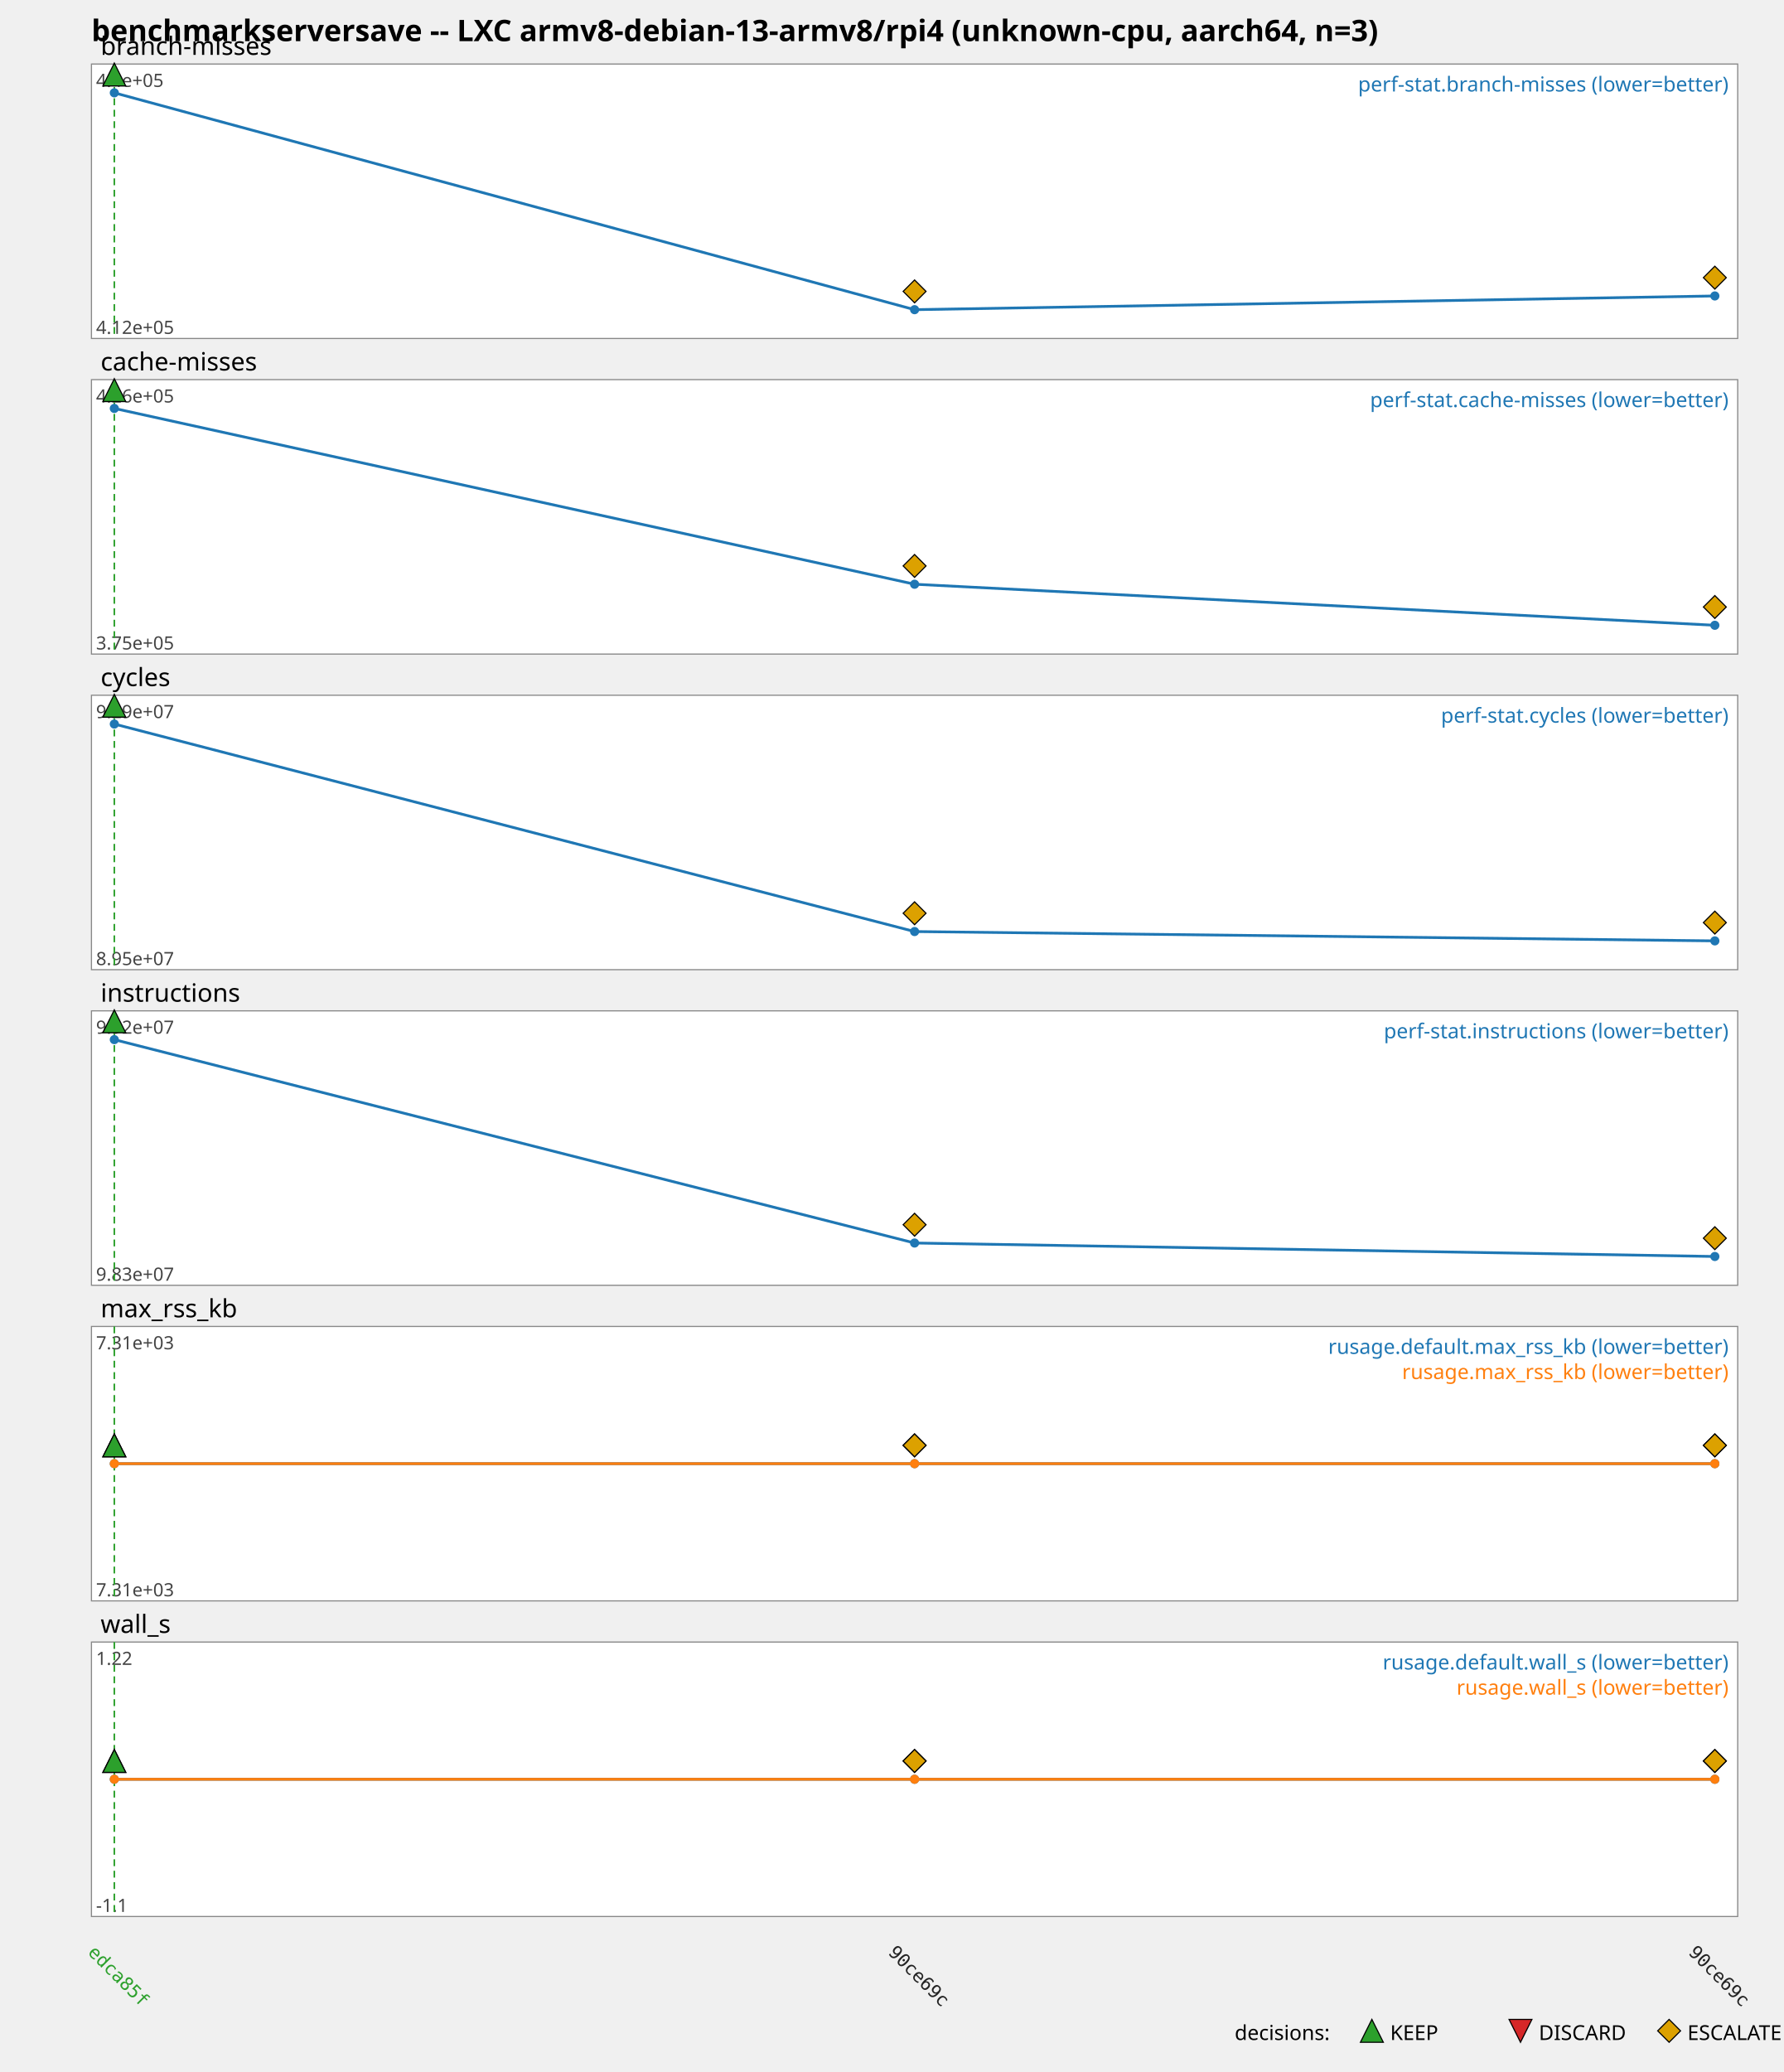
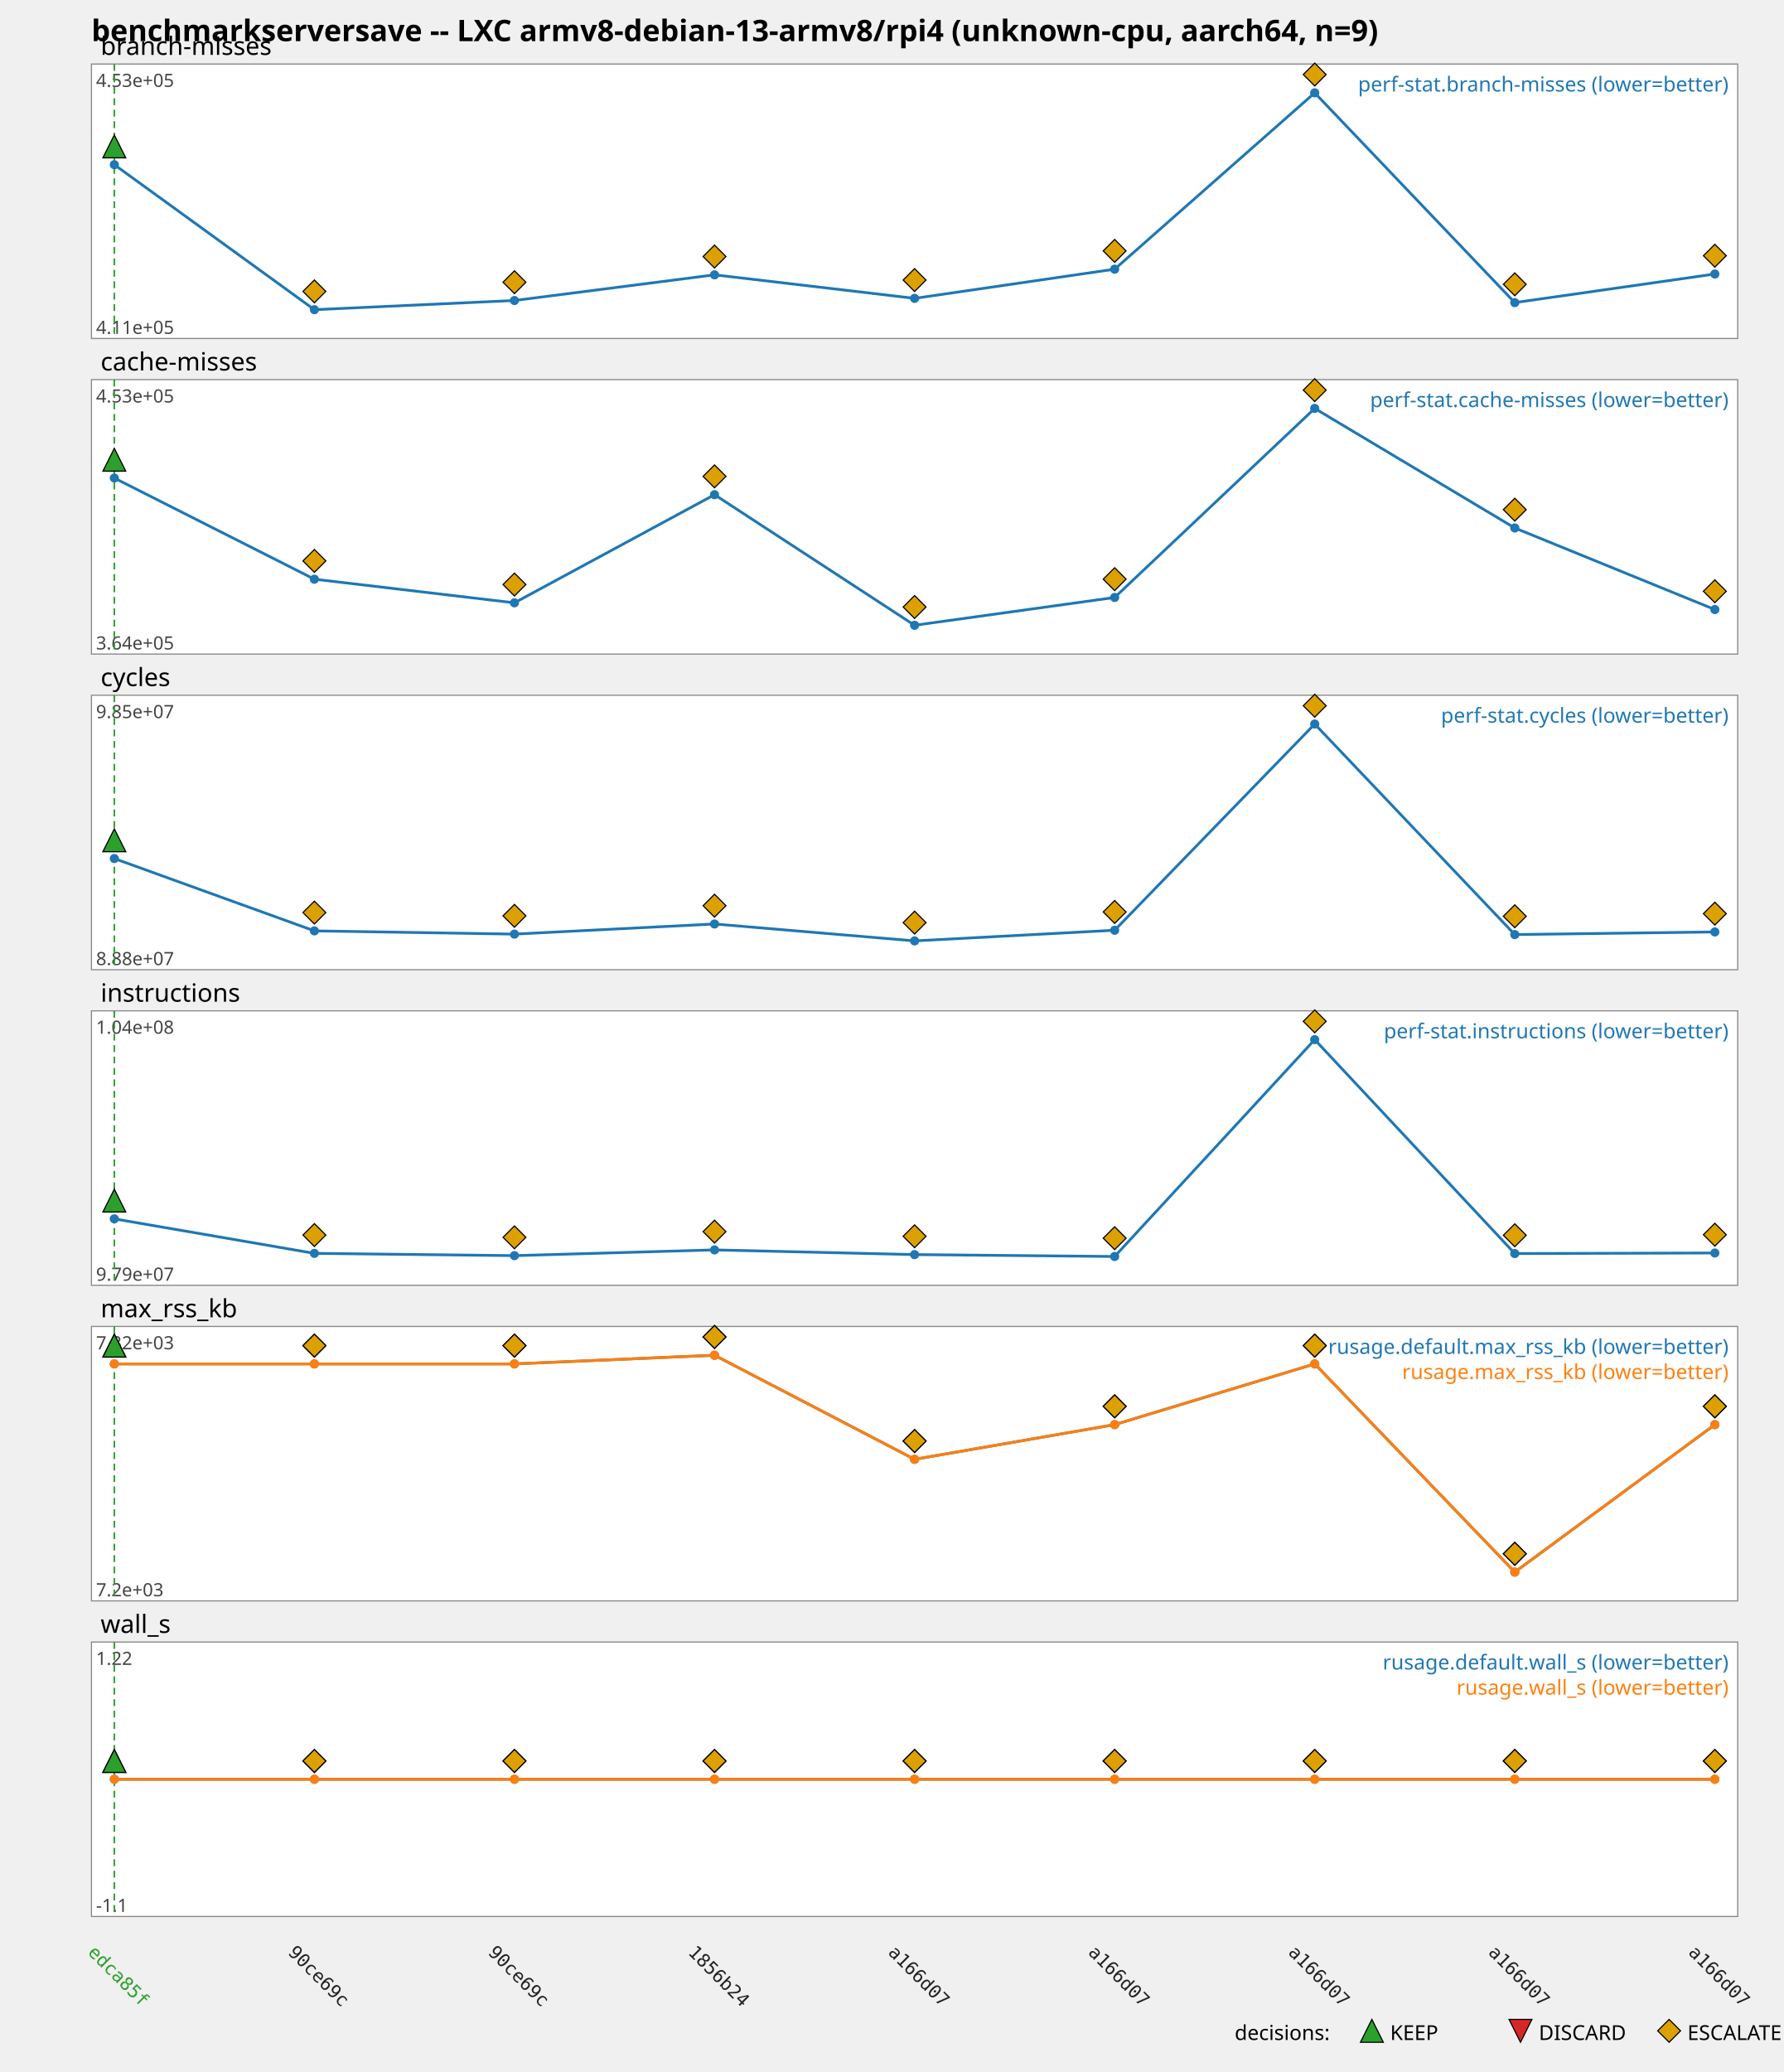
<svg xmlns="http://www.w3.org/2000/svg" version="1.1" width="780" height="906" viewBox="0 0 780 906">
-   <text x="40" y="18" font-size="13" font-family="sans-serif" font-weight="bold">benchmarkserversave -- LXC armv8-debian-13-armv8/rpi4 (unknown-cpu, aarch64, n=3)</text>
+   <text x="40" y="18" font-size="13" font-family="sans-serif" font-weight="bold">benchmarkserversave -- LXC armv8-debian-13-armv8/rpi4 (unknown-cpu, aarch64, n=9)</text>
  <g transform="translate(40,28)">
    <rect x="0" y="0" width="720" height="120" fill="white" stroke="#888" stroke-width="0.5" />
    <text x="4" y="-4" font-size="11" font-family="sans-serif">branch-misses</text>
-     <text x="2" y="10" font-size="8" fill="#444" font-family="sans-serif">4.4e+05</text>
-     <text x="2" y="118" font-size="8" fill="#444" font-family="sans-serif">4.12e+05</text>
-     <line x1="10.0" y1="0" x2="10.0" y2="120" stroke="#2ca02c" stroke-width="0.7" stroke-dasharray="3,2" />
-     <polyline points="10.0,12.59 360.0,107.41 710.0,101.41" fill="none" stroke="#1f77b4" stroke-width="1.2" />
-     <circle cx="10.0" cy="12.59" r="2" fill="#1f77b4" />
-     <polygon points="10.0,-0.414 5.0,9.586 15.0,9.586" fill="#2ca02c" stroke="black" stroke-width="0.5" />
+     <text x="2" y="10" font-size="8" fill="#444" font-family="sans-serif">4.53e+05</text>
+     <text x="2" y="118" font-size="8" fill="#444" font-family="sans-serif">4.11e+05</text>
+     <line x1="10.0" y1="0" x2="10.0" y2="120" stroke="#2ca02c" stroke-width="0.7" stroke-dasharray="3,2" />
+     <polyline points="10.0,44.01 97.5,107.41 185.0,103.40 272.5,92.17 360.0,102.46 447.5,89.70 535.0,12.59 622.5,104.32 710.0,91.81" fill="none" stroke="#1f77b4" stroke-width="1.2" />
+     <circle cx="10.0" cy="44.01" r="2" fill="#1f77b4" />
+     <polygon points="10.0,31.006 5.0,41.006 15.0,41.006" fill="#2ca02c" stroke="black" stroke-width="0.5" />
+     <circle cx="97.5" cy="107.41" r="2" fill="#1f77b4" />
+     <polygon points="97.5,94.414 102.5,99.414 97.5,104.414 92.5,99.414" fill="#dca100" stroke="black" stroke-width="0.5" />
+     <circle cx="185.0" cy="103.40" r="2" fill="#1f77b4" />
+     <polygon points="185.0,90.398 190.0,95.398 185.0,100.398 180.0,95.398" fill="#dca100" stroke="black" stroke-width="0.5" />
+     <circle cx="272.5" cy="92.17" r="2" fill="#1f77b4" />
+     <polygon points="272.5,79.173 277.5,84.173 272.5,89.173 267.5,84.173" fill="#dca100" stroke="black" stroke-width="0.5" />
+     <circle cx="360.0" cy="102.46" r="2" fill="#1f77b4" />
+     <polygon points="360.0,89.457 365.0,94.457 360.0,99.457 355.0,94.457" fill="#dca100" stroke="black" stroke-width="0.5" />
+     <circle cx="447.5" cy="89.70" r="2" fill="#1f77b4" />
+     <polygon points="447.5,76.702 452.5,81.702 447.5,86.702 442.5,81.702" fill="#dca100" stroke="black" stroke-width="0.5" />
+     <circle cx="535.0" cy="12.59" r="2" fill="#1f77b4" />
+     <polygon points="535.0,-0.414 540.0,4.586 535.0,9.586 530.0,4.586" fill="#dca100" stroke="black" stroke-width="0.5" />
+     <circle cx="622.5" cy="104.32" r="2" fill="#1f77b4" />
+     <polygon points="622.5,91.319 627.5,96.319 622.5,101.319 617.5,96.319" fill="#dca100" stroke="black" stroke-width="0.5" />
+     <circle cx="710.0" cy="91.81" r="2" fill="#1f77b4" />
+     <polygon points="710.0,78.815 715.0,83.815 710.0,88.815 705.0,83.815" fill="#dca100" stroke="black" stroke-width="0.5" />
+     <text x="716" y="12" font-size="9" text-anchor="end" fill="#1f77b4" font-family="sans-serif">perf-stat.branch-misses (lower=better)</text>
+   </g>
+   <g transform="translate(40,166)">
+     <rect x="0" y="0" width="720" height="120" fill="white" stroke="#888" stroke-width="0.5" />
+     <text x="4" y="-4" font-size="11" font-family="sans-serif">cache-misses</text>
+     <text x="2" y="10" font-size="8" fill="#444" font-family="sans-serif">4.53e+05</text>
+     <text x="2" y="118" font-size="8" fill="#444" font-family="sans-serif">3.64e+05</text>
+     <line x1="10.0" y1="0" x2="10.0" y2="120" stroke="#2ca02c" stroke-width="0.7" stroke-dasharray="3,2" />
+     <polyline points="10.0,43.03 97.5,87.26 185.0,97.59 272.5,50.30 360.0,107.41 447.5,95.25 535.0,12.59 622.5,64.86 710.0,100.53" fill="none" stroke="#1f77b4" stroke-width="1.2" />
+     <circle cx="10.0" cy="43.03" r="2" fill="#1f77b4" />
+     <polygon points="10.0,30.033 5.0,40.033 15.0,40.033" fill="#2ca02c" stroke="black" stroke-width="0.5" />
+     <circle cx="97.5" cy="87.26" r="2" fill="#1f77b4" />
+     <polygon points="97.5,74.26 102.5,79.26 97.5,84.26 92.5,79.26" fill="#dca100" stroke="black" stroke-width="0.5" />
+     <circle cx="185.0" cy="97.59" r="2" fill="#1f77b4" />
+     <polygon points="185.0,84.591 190.0,89.591 185.0,94.591 180.0,89.591" fill="#dca100" stroke="black" stroke-width="0.5" />
+     <circle cx="272.5" cy="50.30" r="2" fill="#1f77b4" />
+     <polygon points="272.5,37.3 277.5,42.3 272.5,47.3 267.5,42.3" fill="#dca100" stroke="black" stroke-width="0.5" />
    <circle cx="360.0" cy="107.41" r="2" fill="#1f77b4" />
    <polygon points="360.0,94.414 365.0,99.414 360.0,104.414 355.0,99.414" fill="#dca100" stroke="black" stroke-width="0.5" />
-     <circle cx="710.0" cy="101.41" r="2" fill="#1f77b4" />
-     <polygon points="710.0,88.408 715.0,93.408 710.0,98.408 705.0,93.408" fill="#dca100" stroke="black" stroke-width="0.5" />
-     <text x="716" y="12" font-size="9" text-anchor="end" fill="#1f77b4" font-family="sans-serif">perf-stat.branch-misses (lower=better)</text>
-   </g>
-   <g transform="translate(40,166)">
-     <rect x="0" y="0" width="720" height="120" fill="white" stroke="#888" stroke-width="0.5" />
-     <text x="4" y="-4" font-size="11" font-family="sans-serif">cache-misses</text>
-     <text x="2" y="10" font-size="8" fill="#444" font-family="sans-serif">4.26e+05</text>
-     <text x="2" y="118" font-size="8" fill="#444" font-family="sans-serif">3.75e+05</text>
-     <line x1="10.0" y1="0" x2="10.0" y2="120" stroke="#2ca02c" stroke-width="0.7" stroke-dasharray="3,2" />
-     <polyline points="10.0,12.59 360.0,89.46 710.0,107.41" fill="none" stroke="#1f77b4" stroke-width="1.2" />
-     <circle cx="10.0" cy="12.59" r="2" fill="#1f77b4" />
-     <polygon points="10.0,-0.414 5.0,9.586 15.0,9.586" fill="#2ca02c" stroke="black" stroke-width="0.5" />
-     <circle cx="360.0" cy="89.46" r="2" fill="#1f77b4" />
-     <polygon points="360.0,76.458 365.0,81.458 360.0,86.458 355.0,81.458" fill="#dca100" stroke="black" stroke-width="0.5" />
-     <circle cx="710.0" cy="107.41" r="2" fill="#1f77b4" />
-     <polygon points="710.0,94.414 715.0,99.414 710.0,104.414 705.0,99.414" fill="#dca100" stroke="black" stroke-width="0.5" />
+     <circle cx="447.5" cy="95.25" r="2" fill="#1f77b4" />
+     <polygon points="447.5,82.249 452.5,87.249 447.5,92.249 442.5,87.249" fill="#dca100" stroke="black" stroke-width="0.5" />
+     <circle cx="535.0" cy="12.59" r="2" fill="#1f77b4" />
+     <polygon points="535.0,-0.414 540.0,4.586 535.0,9.586 530.0,4.586" fill="#dca100" stroke="black" stroke-width="0.5" />
+     <circle cx="622.5" cy="64.86" r="2" fill="#1f77b4" />
+     <polygon points="622.5,51.855 627.5,56.855 622.5,61.855 617.5,56.855" fill="#dca100" stroke="black" stroke-width="0.5" />
+     <circle cx="710.0" cy="100.53" r="2" fill="#1f77b4" />
+     <polygon points="710.0,87.534 715.0,92.534 710.0,97.534 705.0,92.534" fill="#dca100" stroke="black" stroke-width="0.5" />
    <text x="716" y="12" font-size="9" text-anchor="end" fill="#1f77b4" font-family="sans-serif">perf-stat.cache-misses (lower=better)</text>
  </g>
  <g transform="translate(40,304)">
    <rect x="0" y="0" width="720" height="120" fill="white" stroke="#888" stroke-width="0.5" />
    <text x="4" y="-4" font-size="11" font-family="sans-serif">cycles</text>
-     <text x="2" y="10" font-size="8" fill="#444" font-family="sans-serif">9.29e+07</text>
-     <text x="2" y="118" font-size="8" fill="#444" font-family="sans-serif">8.95e+07</text>
-     <line x1="10.0" y1="0" x2="10.0" y2="120" stroke="#2ca02c" stroke-width="0.7" stroke-dasharray="3,2" />
-     <polyline points="10.0,12.59 360.0,103.33 710.0,107.41" fill="none" stroke="#1f77b4" stroke-width="1.2" />
-     <circle cx="10.0" cy="12.59" r="2" fill="#1f77b4" />
-     <polygon points="10.0,-0.414 5.0,9.586 15.0,9.586" fill="#2ca02c" stroke="black" stroke-width="0.5" />
-     <circle cx="360.0" cy="103.33" r="2" fill="#1f77b4" />
-     <polygon points="360.0,90.331 365.0,95.331 360.0,100.331 355.0,95.331" fill="#dca100" stroke="black" stroke-width="0.5" />
-     <circle cx="710.0" cy="107.41" r="2" fill="#1f77b4" />
-     <polygon points="710.0,94.414 715.0,99.414 710.0,104.414 705.0,99.414" fill="#dca100" stroke="black" stroke-width="0.5" />
+     <text x="2" y="10" font-size="8" fill="#444" font-family="sans-serif">9.85e+07</text>
+     <text x="2" y="118" font-size="8" fill="#444" font-family="sans-serif">8.88e+07</text>
+     <line x1="10.0" y1="0" x2="10.0" y2="120" stroke="#2ca02c" stroke-width="0.7" stroke-dasharray="3,2" />
+     <polyline points="10.0,71.41 97.5,103.03 185.0,104.45 272.5,100.02 360.0,107.41 447.5,102.76 535.0,12.59 622.5,104.65 710.0,103.50" fill="none" stroke="#1f77b4" stroke-width="1.2" />
+     <circle cx="10.0" cy="71.41" r="2" fill="#1f77b4" />
+     <polygon points="10.0,58.412 5.0,68.412 15.0,68.412" fill="#2ca02c" stroke="black" stroke-width="0.5" />
+     <circle cx="97.5" cy="103.03" r="2" fill="#1f77b4" />
+     <polygon points="97.5,90.029 102.5,95.029 97.5,100.029 92.5,95.029" fill="#dca100" stroke="black" stroke-width="0.5" />
+     <circle cx="185.0" cy="104.45" r="2" fill="#1f77b4" />
+     <polygon points="185.0,91.452 190.0,96.452 185.0,101.452 180.0,96.452" fill="#dca100" stroke="black" stroke-width="0.5" />
+     <circle cx="272.5" cy="100.02" r="2" fill="#1f77b4" />
+     <polygon points="272.5,87.017 277.5,92.017 272.5,97.017 267.5,92.017" fill="#dca100" stroke="black" stroke-width="0.5" />
+     <circle cx="360.0" cy="107.41" r="2" fill="#1f77b4" />
+     <polygon points="360.0,94.414 365.0,99.414 360.0,104.414 355.0,99.414" fill="#dca100" stroke="black" stroke-width="0.5" />
+     <circle cx="447.5" cy="102.76" r="2" fill="#1f77b4" />
+     <polygon points="447.5,89.76 452.5,94.76 447.5,99.76 442.5,94.76" fill="#dca100" stroke="black" stroke-width="0.5" />
+     <circle cx="535.0" cy="12.59" r="2" fill="#1f77b4" />
+     <polygon points="535.0,-0.414 540.0,4.586 535.0,9.586 530.0,4.586" fill="#dca100" stroke="black" stroke-width="0.5" />
+     <circle cx="622.5" cy="104.65" r="2" fill="#1f77b4" />
+     <polygon points="622.5,91.652 627.5,96.652 622.5,101.652 617.5,96.652" fill="#dca100" stroke="black" stroke-width="0.5" />
+     <circle cx="710.0" cy="103.50" r="2" fill="#1f77b4" />
+     <polygon points="710.0,90.499 715.0,95.499 710.0,100.499 705.0,95.499" fill="#dca100" stroke="black" stroke-width="0.5" />
    <text x="716" y="12" font-size="9" text-anchor="end" fill="#1f77b4" font-family="sans-serif">perf-stat.cycles (lower=better)</text>
  </g>
  <g transform="translate(40,442)">
    <rect x="0" y="0" width="720" height="120" fill="white" stroke="#888" stroke-width="0.5" />
    <text x="4" y="-4" font-size="11" font-family="sans-serif">instructions</text>
-     <text x="2" y="10" font-size="8" fill="#444" font-family="sans-serif">9.92e+07</text>
-     <text x="2" y="118" font-size="8" fill="#444" font-family="sans-serif">9.83e+07</text>
-     <line x1="10.0" y1="0" x2="10.0" y2="120" stroke="#2ca02c" stroke-width="0.7" stroke-dasharray="3,2" />
-     <polyline points="10.0,12.59 360.0,101.52 710.0,107.41" fill="none" stroke="#1f77b4" stroke-width="1.2" />
-     <circle cx="10.0" cy="12.59" r="2" fill="#1f77b4" />
-     <polygon points="10.0,-0.414 5.0,9.586 15.0,9.586" fill="#2ca02c" stroke="black" stroke-width="0.5" />
-     <circle cx="360.0" cy="101.52" r="2" fill="#1f77b4" />
-     <polygon points="360.0,88.516 365.0,93.516 360.0,98.516 355.0,93.516" fill="#dca100" stroke="black" stroke-width="0.5" />
-     <circle cx="710.0" cy="107.41" r="2" fill="#1f77b4" />
-     <polygon points="710.0,94.414 715.0,99.414 710.0,104.414 705.0,99.414" fill="#dca100" stroke="black" stroke-width="0.5" />
+     <text x="2" y="10" font-size="8" fill="#444" font-family="sans-serif">1.04e+08</text>
+     <text x="2" y="118" font-size="8" fill="#444" font-family="sans-serif">9.79e+07</text>
+     <line x1="10.0" y1="0" x2="10.0" y2="120" stroke="#2ca02c" stroke-width="0.7" stroke-dasharray="3,2" />
+     <polyline points="10.0,90.96 97.5,106.04 185.0,107.04 272.5,104.53 360.0,106.58 447.5,107.41 535.0,12.59 622.5,106.13 710.0,105.88" fill="none" stroke="#1f77b4" stroke-width="1.2" />
+     <circle cx="10.0" cy="90.96" r="2" fill="#1f77b4" />
+     <polygon points="10.0,77.958 5.0,87.958 15.0,87.958" fill="#2ca02c" stroke="black" stroke-width="0.5" />
+     <circle cx="97.5" cy="106.04" r="2" fill="#1f77b4" />
+     <polygon points="97.5,93.037 102.5,98.037 97.5,103.037 92.5,98.037" fill="#dca100" stroke="black" stroke-width="0.5" />
+     <circle cx="185.0" cy="107.04" r="2" fill="#1f77b4" />
+     <polygon points="185.0,94.037 190.0,99.037 185.0,104.037 180.0,99.037" fill="#dca100" stroke="black" stroke-width="0.5" />
+     <circle cx="272.5" cy="104.53" r="2" fill="#1f77b4" />
+     <polygon points="272.5,91.535 277.5,96.535 272.5,101.535 267.5,96.535" fill="#dca100" stroke="black" stroke-width="0.5" />
+     <circle cx="360.0" cy="106.58" r="2" fill="#1f77b4" />
+     <polygon points="360.0,93.578 365.0,98.578 360.0,103.578 355.0,98.578" fill="#dca100" stroke="black" stroke-width="0.5" />
+     <circle cx="447.5" cy="107.41" r="2" fill="#1f77b4" />
+     <polygon points="447.5,94.414 452.5,99.414 447.5,104.414 442.5,99.414" fill="#dca100" stroke="black" stroke-width="0.5" />
+     <circle cx="535.0" cy="12.59" r="2" fill="#1f77b4" />
+     <polygon points="535.0,-0.414 540.0,4.586 535.0,9.586 530.0,4.586" fill="#dca100" stroke="black" stroke-width="0.5" />
+     <circle cx="622.5" cy="106.13" r="2" fill="#1f77b4" />
+     <polygon points="622.5,93.134 627.5,98.134 622.5,103.134 617.5,98.134" fill="#dca100" stroke="black" stroke-width="0.5" />
+     <circle cx="710.0" cy="105.88" r="2" fill="#1f77b4" />
+     <polygon points="710.0,92.876 715.0,97.876 710.0,102.876 705.0,97.876" fill="#dca100" stroke="black" stroke-width="0.5" />
    <text x="716" y="12" font-size="9" text-anchor="end" fill="#1f77b4" font-family="sans-serif">perf-stat.instructions (lower=better)</text>
  </g>
  <g transform="translate(40,580)">
    <rect x="0" y="0" width="720" height="120" fill="white" stroke="#888" stroke-width="0.5" />
    <text x="4" y="-4" font-size="11" font-family="sans-serif">max_rss_kb</text>
-     <text x="2" y="10" font-size="8" fill="#444" font-family="sans-serif">7.31e+03</text>
-     <text x="2" y="118" font-size="8" fill="#444" font-family="sans-serif">7.31e+03</text>
-     <line x1="10.0" y1="0" x2="10.0" y2="120" stroke="#2ca02c" stroke-width="0.7" stroke-dasharray="3,2" />
-     <polyline points="10.0,60.00 360.0,60.00 710.0,60.00" fill="none" stroke="#1f77b4" stroke-width="1.2" />
-     <circle cx="10.0" cy="60.00" r="2" fill="#1f77b4" />
-     <polygon points="10.0,47.0 5.0,57.0 15.0,57.0" fill="#2ca02c" stroke="black" stroke-width="0.5" />
-     <circle cx="360.0" cy="60.00" r="2" fill="#1f77b4" />
-     <polygon points="360.0,47.0 365.0,52.0 360.0,57.0 355.0,52.0" fill="#dca100" stroke="black" stroke-width="0.5" />
-     <circle cx="710.0" cy="60.00" r="2" fill="#1f77b4" />
-     <polygon points="710.0,47.0 715.0,52.0 710.0,57.0 705.0,52.0" fill="#dca100" stroke="black" stroke-width="0.5" />
+     <text x="2" y="10" font-size="8" fill="#444" font-family="sans-serif">7.32e+03</text>
+     <text x="2" y="118" font-size="8" fill="#444" font-family="sans-serif">7.2e+03</text>
+     <line x1="10.0" y1="0" x2="10.0" y2="120" stroke="#2ca02c" stroke-width="0.7" stroke-dasharray="3,2" />
+     <polyline points="10.0,16.38 97.5,16.38 185.0,16.38 272.5,12.59 360.0,58.10 447.5,42.93 535.0,16.38 622.5,107.41 710.0,42.93" fill="none" stroke="#1f77b4" stroke-width="1.2" />
+     <circle cx="10.0" cy="16.38" r="2" fill="#1f77b4" />
+     <polygon points="10.0,3.379 5.0,13.379 15.0,13.379" fill="#2ca02c" stroke="black" stroke-width="0.5" />
+     <circle cx="97.5" cy="16.38" r="2" fill="#1f77b4" />
+     <polygon points="97.5,3.379 102.5,8.379 97.5,13.379 92.5,8.379" fill="#dca100" stroke="black" stroke-width="0.5" />
+     <circle cx="185.0" cy="16.38" r="2" fill="#1f77b4" />
+     <polygon points="185.0,3.379 190.0,8.379 185.0,13.379 180.0,8.379" fill="#dca100" stroke="black" stroke-width="0.5" />
+     <circle cx="272.5" cy="12.59" r="2" fill="#1f77b4" />
+     <polygon points="272.5,-0.414 277.5,4.586 272.5,9.586 267.5,4.586" fill="#dca100" stroke="black" stroke-width="0.5" />
+     <circle cx="360.0" cy="58.10" r="2" fill="#1f77b4" />
+     <polygon points="360.0,45.103 365.0,50.103 360.0,55.103 355.0,50.103" fill="#dca100" stroke="black" stroke-width="0.5" />
+     <circle cx="447.5" cy="42.93" r="2" fill="#1f77b4" />
+     <polygon points="447.5,29.931 452.5,34.931 447.5,39.931 442.5,34.931" fill="#dca100" stroke="black" stroke-width="0.5" />
+     <circle cx="535.0" cy="16.38" r="2" fill="#1f77b4" />
+     <polygon points="535.0,3.379 540.0,8.379 535.0,13.379 530.0,8.379" fill="#dca100" stroke="black" stroke-width="0.5" />
+     <circle cx="622.5" cy="107.41" r="2" fill="#1f77b4" />
+     <polygon points="622.5,94.414 627.5,99.414 622.5,104.414 617.5,99.414" fill="#dca100" stroke="black" stroke-width="0.5" />
+     <circle cx="710.0" cy="42.93" r="2" fill="#1f77b4" />
+     <polygon points="710.0,29.931 715.0,34.931 710.0,39.931 705.0,34.931" fill="#dca100" stroke="black" stroke-width="0.5" />
    <text x="716" y="12" font-size="9" text-anchor="end" fill="#1f77b4" font-family="sans-serif">rusage.default.max_rss_kb (lower=better)</text>
-     <polyline points="10.0,60.00 360.0,60.00 710.0,60.00" fill="none" stroke="#ff7f0e" stroke-width="1.2" />
-     <circle cx="10.0" cy="60.00" r="2" fill="#ff7f0e" />
-     <polygon points="10.0,47.0 5.0,57.0 15.0,57.0" fill="#2ca02c" stroke="black" stroke-width="0.5" />
-     <circle cx="360.0" cy="60.00" r="2" fill="#ff7f0e" />
-     <polygon points="360.0,47.0 365.0,52.0 360.0,57.0 355.0,52.0" fill="#dca100" stroke="black" stroke-width="0.5" />
-     <circle cx="710.0" cy="60.00" r="2" fill="#ff7f0e" />
-     <polygon points="710.0,47.0 715.0,52.0 710.0,57.0 705.0,52.0" fill="#dca100" stroke="black" stroke-width="0.5" />
+     <polyline points="10.0,16.38 97.5,16.38 185.0,16.38 272.5,12.59 360.0,58.10 447.5,42.93 535.0,16.38 622.5,107.41 710.0,42.93" fill="none" stroke="#ff7f0e" stroke-width="1.2" />
+     <circle cx="10.0" cy="16.38" r="2" fill="#ff7f0e" />
+     <polygon points="10.0,3.379 5.0,13.379 15.0,13.379" fill="#2ca02c" stroke="black" stroke-width="0.5" />
+     <circle cx="97.5" cy="16.38" r="2" fill="#ff7f0e" />
+     <polygon points="97.5,3.379 102.5,8.379 97.5,13.379 92.5,8.379" fill="#dca100" stroke="black" stroke-width="0.5" />
+     <circle cx="185.0" cy="16.38" r="2" fill="#ff7f0e" />
+     <polygon points="185.0,3.379 190.0,8.379 185.0,13.379 180.0,8.379" fill="#dca100" stroke="black" stroke-width="0.5" />
+     <circle cx="272.5" cy="12.59" r="2" fill="#ff7f0e" />
+     <polygon points="272.5,-0.414 277.5,4.586 272.5,9.586 267.5,4.586" fill="#dca100" stroke="black" stroke-width="0.5" />
+     <circle cx="360.0" cy="58.10" r="2" fill="#ff7f0e" />
+     <polygon points="360.0,45.103 365.0,50.103 360.0,55.103 355.0,50.103" fill="#dca100" stroke="black" stroke-width="0.5" />
+     <circle cx="447.5" cy="42.93" r="2" fill="#ff7f0e" />
+     <polygon points="447.5,29.931 452.5,34.931 447.5,39.931 442.5,34.931" fill="#dca100" stroke="black" stroke-width="0.5" />
+     <circle cx="535.0" cy="16.38" r="2" fill="#ff7f0e" />
+     <polygon points="535.0,3.379 540.0,8.379 535.0,13.379 530.0,8.379" fill="#dca100" stroke="black" stroke-width="0.5" />
+     <circle cx="622.5" cy="107.41" r="2" fill="#ff7f0e" />
+     <polygon points="622.5,94.414 627.5,99.414 622.5,104.414 617.5,99.414" fill="#dca100" stroke="black" stroke-width="0.5" />
+     <circle cx="710.0" cy="42.93" r="2" fill="#ff7f0e" />
+     <polygon points="710.0,29.931 715.0,34.931 710.0,39.931 705.0,34.931" fill="#dca100" stroke="black" stroke-width="0.5" />
    <text x="716" y="23" font-size="9" text-anchor="end" fill="#ff7f0e" font-family="sans-serif">rusage.max_rss_kb (lower=better)</text>
  </g>
  <g transform="translate(40,718)">
    <rect x="0" y="0" width="720" height="120" fill="white" stroke="#888" stroke-width="0.5" />
    <text x="4" y="-4" font-size="11" font-family="sans-serif">wall_s</text>
    <text x="2" y="10" font-size="8" fill="#444" font-family="sans-serif">1.22</text>
    <text x="2" y="118" font-size="8" fill="#444" font-family="sans-serif">-1.1</text>
    <line x1="10.0" y1="0" x2="10.0" y2="120" stroke="#2ca02c" stroke-width="0.7" stroke-dasharray="3,2" />
-     <polyline points="10.0,60.00 360.0,60.00 710.0,60.00" fill="none" stroke="#1f77b4" stroke-width="1.2" />
+     <polyline points="10.0,60.00 97.5,60.00 185.0,60.00 272.5,60.00 360.0,60.00 447.5,60.00 535.0,60.00 622.5,60.00 710.0,60.00" fill="none" stroke="#1f77b4" stroke-width="1.2" />
    <circle cx="10.0" cy="60.00" r="2" fill="#1f77b4" />
    <polygon points="10.0,47.0 5.0,57.0 15.0,57.0" fill="#2ca02c" stroke="black" stroke-width="0.5" />
+     <circle cx="97.5" cy="60.00" r="2" fill="#1f77b4" />
+     <polygon points="97.5,47.0 102.5,52.0 97.5,57.0 92.5,52.0" fill="#dca100" stroke="black" stroke-width="0.5" />
+     <circle cx="185.0" cy="60.00" r="2" fill="#1f77b4" />
+     <polygon points="185.0,47.0 190.0,52.0 185.0,57.0 180.0,52.0" fill="#dca100" stroke="black" stroke-width="0.5" />
+     <circle cx="272.5" cy="60.00" r="2" fill="#1f77b4" />
+     <polygon points="272.5,47.0 277.5,52.0 272.5,57.0 267.5,52.0" fill="#dca100" stroke="black" stroke-width="0.5" />
    <circle cx="360.0" cy="60.00" r="2" fill="#1f77b4" />
    <polygon points="360.0,47.0 365.0,52.0 360.0,57.0 355.0,52.0" fill="#dca100" stroke="black" stroke-width="0.5" />
+     <circle cx="447.5" cy="60.00" r="2" fill="#1f77b4" />
+     <polygon points="447.5,47.0 452.5,52.0 447.5,57.0 442.5,52.0" fill="#dca100" stroke="black" stroke-width="0.5" />
+     <circle cx="535.0" cy="60.00" r="2" fill="#1f77b4" />
+     <polygon points="535.0,47.0 540.0,52.0 535.0,57.0 530.0,52.0" fill="#dca100" stroke="black" stroke-width="0.5" />
+     <circle cx="622.5" cy="60.00" r="2" fill="#1f77b4" />
+     <polygon points="622.5,47.0 627.5,52.0 622.5,57.0 617.5,52.0" fill="#dca100" stroke="black" stroke-width="0.5" />
    <circle cx="710.0" cy="60.00" r="2" fill="#1f77b4" />
    <polygon points="710.0,47.0 715.0,52.0 710.0,57.0 705.0,52.0" fill="#dca100" stroke="black" stroke-width="0.5" />
    <text x="716" y="12" font-size="9" text-anchor="end" fill="#1f77b4" font-family="sans-serif">rusage.default.wall_s (lower=better)</text>
-     <polyline points="10.0,60.00 360.0,60.00 710.0,60.00" fill="none" stroke="#ff7f0e" stroke-width="1.2" />
+     <polyline points="10.0,60.00 97.5,60.00 185.0,60.00 272.5,60.00 360.0,60.00 447.5,60.00 535.0,60.00 622.5,60.00 710.0,60.00" fill="none" stroke="#ff7f0e" stroke-width="1.2" />
    <circle cx="10.0" cy="60.00" r="2" fill="#ff7f0e" />
    <polygon points="10.0,47.0 5.0,57.0 15.0,57.0" fill="#2ca02c" stroke="black" stroke-width="0.5" />
+     <circle cx="97.5" cy="60.00" r="2" fill="#ff7f0e" />
+     <polygon points="97.5,47.0 102.5,52.0 97.5,57.0 92.5,52.0" fill="#dca100" stroke="black" stroke-width="0.5" />
+     <circle cx="185.0" cy="60.00" r="2" fill="#ff7f0e" />
+     <polygon points="185.0,47.0 190.0,52.0 185.0,57.0 180.0,52.0" fill="#dca100" stroke="black" stroke-width="0.5" />
+     <circle cx="272.5" cy="60.00" r="2" fill="#ff7f0e" />
+     <polygon points="272.5,47.0 277.5,52.0 272.5,57.0 267.5,52.0" fill="#dca100" stroke="black" stroke-width="0.5" />
    <circle cx="360.0" cy="60.00" r="2" fill="#ff7f0e" />
    <polygon points="360.0,47.0 365.0,52.0 360.0,57.0 355.0,52.0" fill="#dca100" stroke="black" stroke-width="0.5" />
+     <circle cx="447.5" cy="60.00" r="2" fill="#ff7f0e" />
+     <polygon points="447.5,47.0 452.5,52.0 447.5,57.0 442.5,52.0" fill="#dca100" stroke="black" stroke-width="0.5" />
+     <circle cx="535.0" cy="60.00" r="2" fill="#ff7f0e" />
+     <polygon points="535.0,47.0 540.0,52.0 535.0,57.0 530.0,52.0" fill="#dca100" stroke="black" stroke-width="0.5" />
+     <circle cx="622.5" cy="60.00" r="2" fill="#ff7f0e" />
+     <polygon points="622.5,47.0 627.5,52.0 622.5,57.0 617.5,52.0" fill="#dca100" stroke="black" stroke-width="0.5" />
    <circle cx="710.0" cy="60.00" r="2" fill="#ff7f0e" />
    <polygon points="710.0,47.0 715.0,52.0 710.0,57.0 705.0,52.0" fill="#dca100" stroke="black" stroke-width="0.5" />
    <text x="716" y="23" font-size="9" text-anchor="end" fill="#ff7f0e" font-family="sans-serif">rusage.wall_s (lower=better)</text>
  </g>
  <g transform="translate(40,856)">
    <text x="10.0" y="10" font-size="8" fill="#2ca02c" text-anchor="middle" font-family="monospace" transform="rotate(45 10.0 10)">edca85f</text>
-     <text x="360.0" y="10" font-size="8" fill="#222" text-anchor="middle" font-family="monospace" transform="rotate(45 360.0 10)">90ce69c</text>
-     <text x="710.0" y="10" font-size="8" fill="#222" text-anchor="middle" font-family="monospace" transform="rotate(45 710.0 10)">90ce69c</text>
+     <text x="97.5" y="10" font-size="8" fill="#222" text-anchor="middle" font-family="monospace" transform="rotate(45 97.5 10)">90ce69c</text>
+     <text x="185.0" y="10" font-size="8" fill="#222" text-anchor="middle" font-family="monospace" transform="rotate(45 185.0 10)">90ce69c</text>
+     <text x="272.5" y="10" font-size="8" fill="#222" text-anchor="middle" font-family="monospace" transform="rotate(45 272.5 10)">1856b24</text>
+     <text x="360.0" y="10" font-size="8" fill="#222" text-anchor="middle" font-family="monospace" transform="rotate(45 360.0 10)">a166d07</text>
+     <text x="447.5" y="10" font-size="8" fill="#222" text-anchor="middle" font-family="monospace" transform="rotate(45 447.5 10)">a166d07</text>
+     <text x="535.0" y="10" font-size="8" fill="#222" text-anchor="middle" font-family="monospace" transform="rotate(45 535.0 10)">a166d07</text>
+     <text x="622.5" y="10" font-size="8" fill="#222" text-anchor="middle" font-family="monospace" transform="rotate(45 622.5 10)">a166d07</text>
+     <text x="710.0" y="10" font-size="8" fill="#222" text-anchor="middle" font-family="monospace" transform="rotate(45 710.0 10)">a166d07</text>
  </g>
  <g transform="translate(540,892)">
    <text x="0" y="0" font-size="9" font-family="sans-serif">decisions:</text>
    <polygon points="60,-9 55,1 65,1" fill="#2ca02c" stroke="black" stroke-width="0.5" />
    <text x="68" y="0" font-size="9" font-family="sans-serif">KEEP</text>
    <polygon points="125,1 120,-9 130,-9" fill="#d62728" stroke="black" stroke-width="0.5" />
    <text x="133" y="0" font-size="9" font-family="sans-serif">DISCARD</text>
    <polygon points="190,-9 195,-4 190,1 185,-4" fill="#dca100" stroke="black" stroke-width="0.5" />
    <text x="198" y="0" font-size="9" font-family="sans-serif">ESCALATE</text>
  </g>
</svg>
